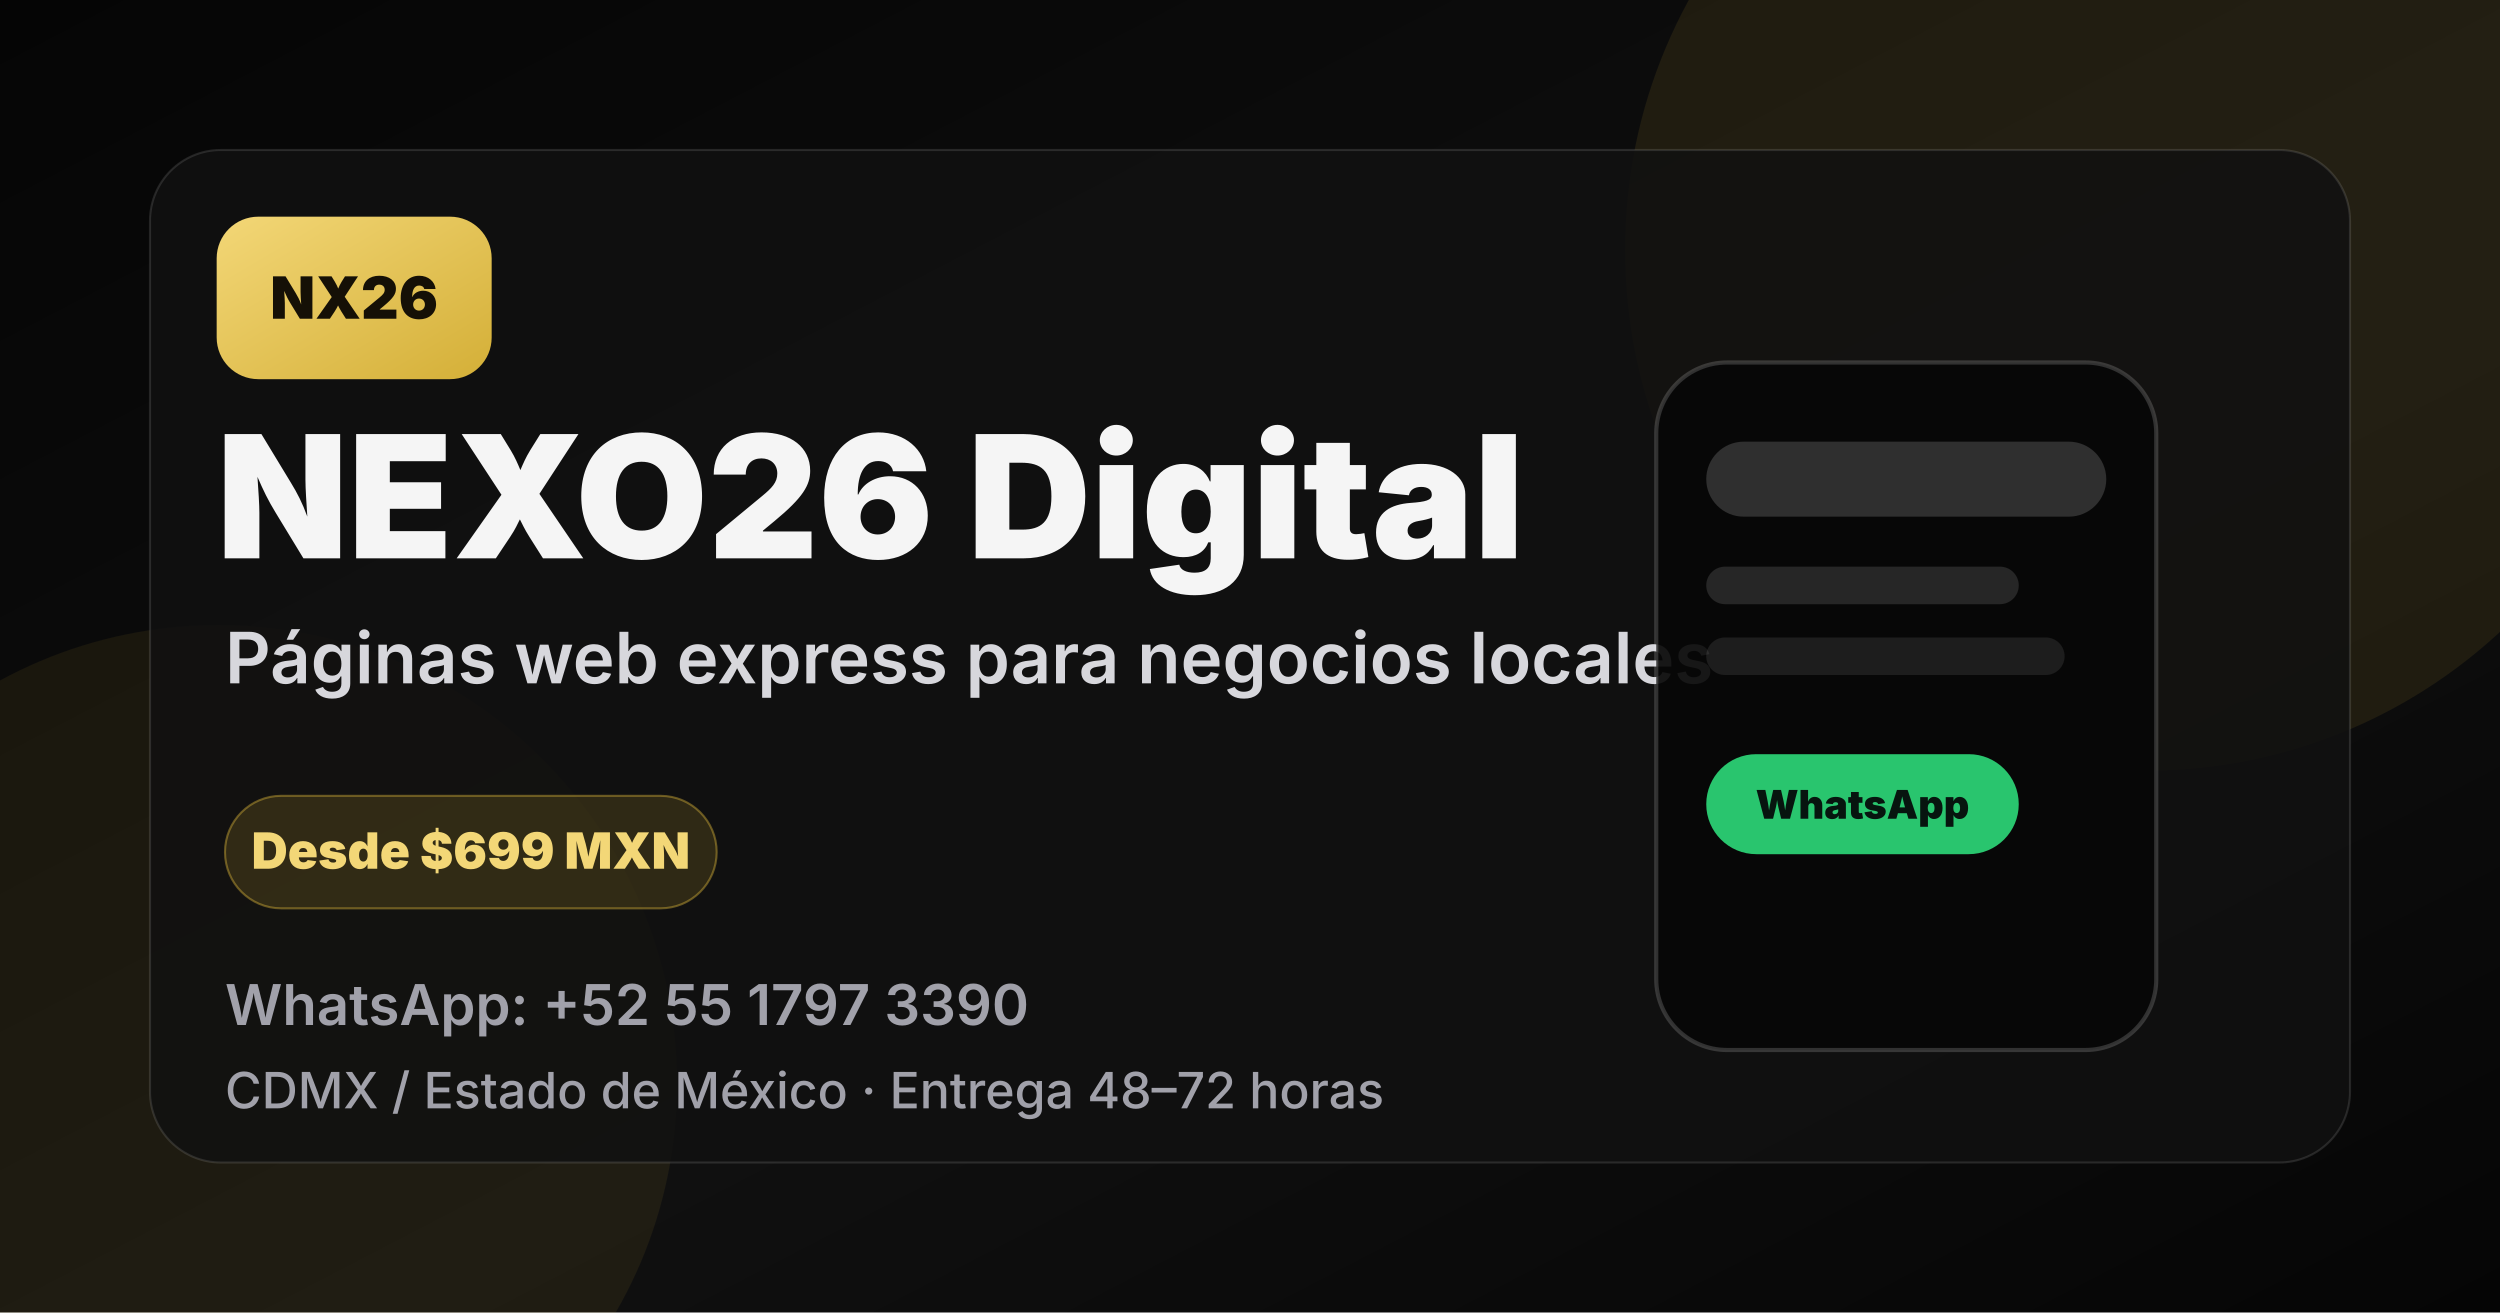
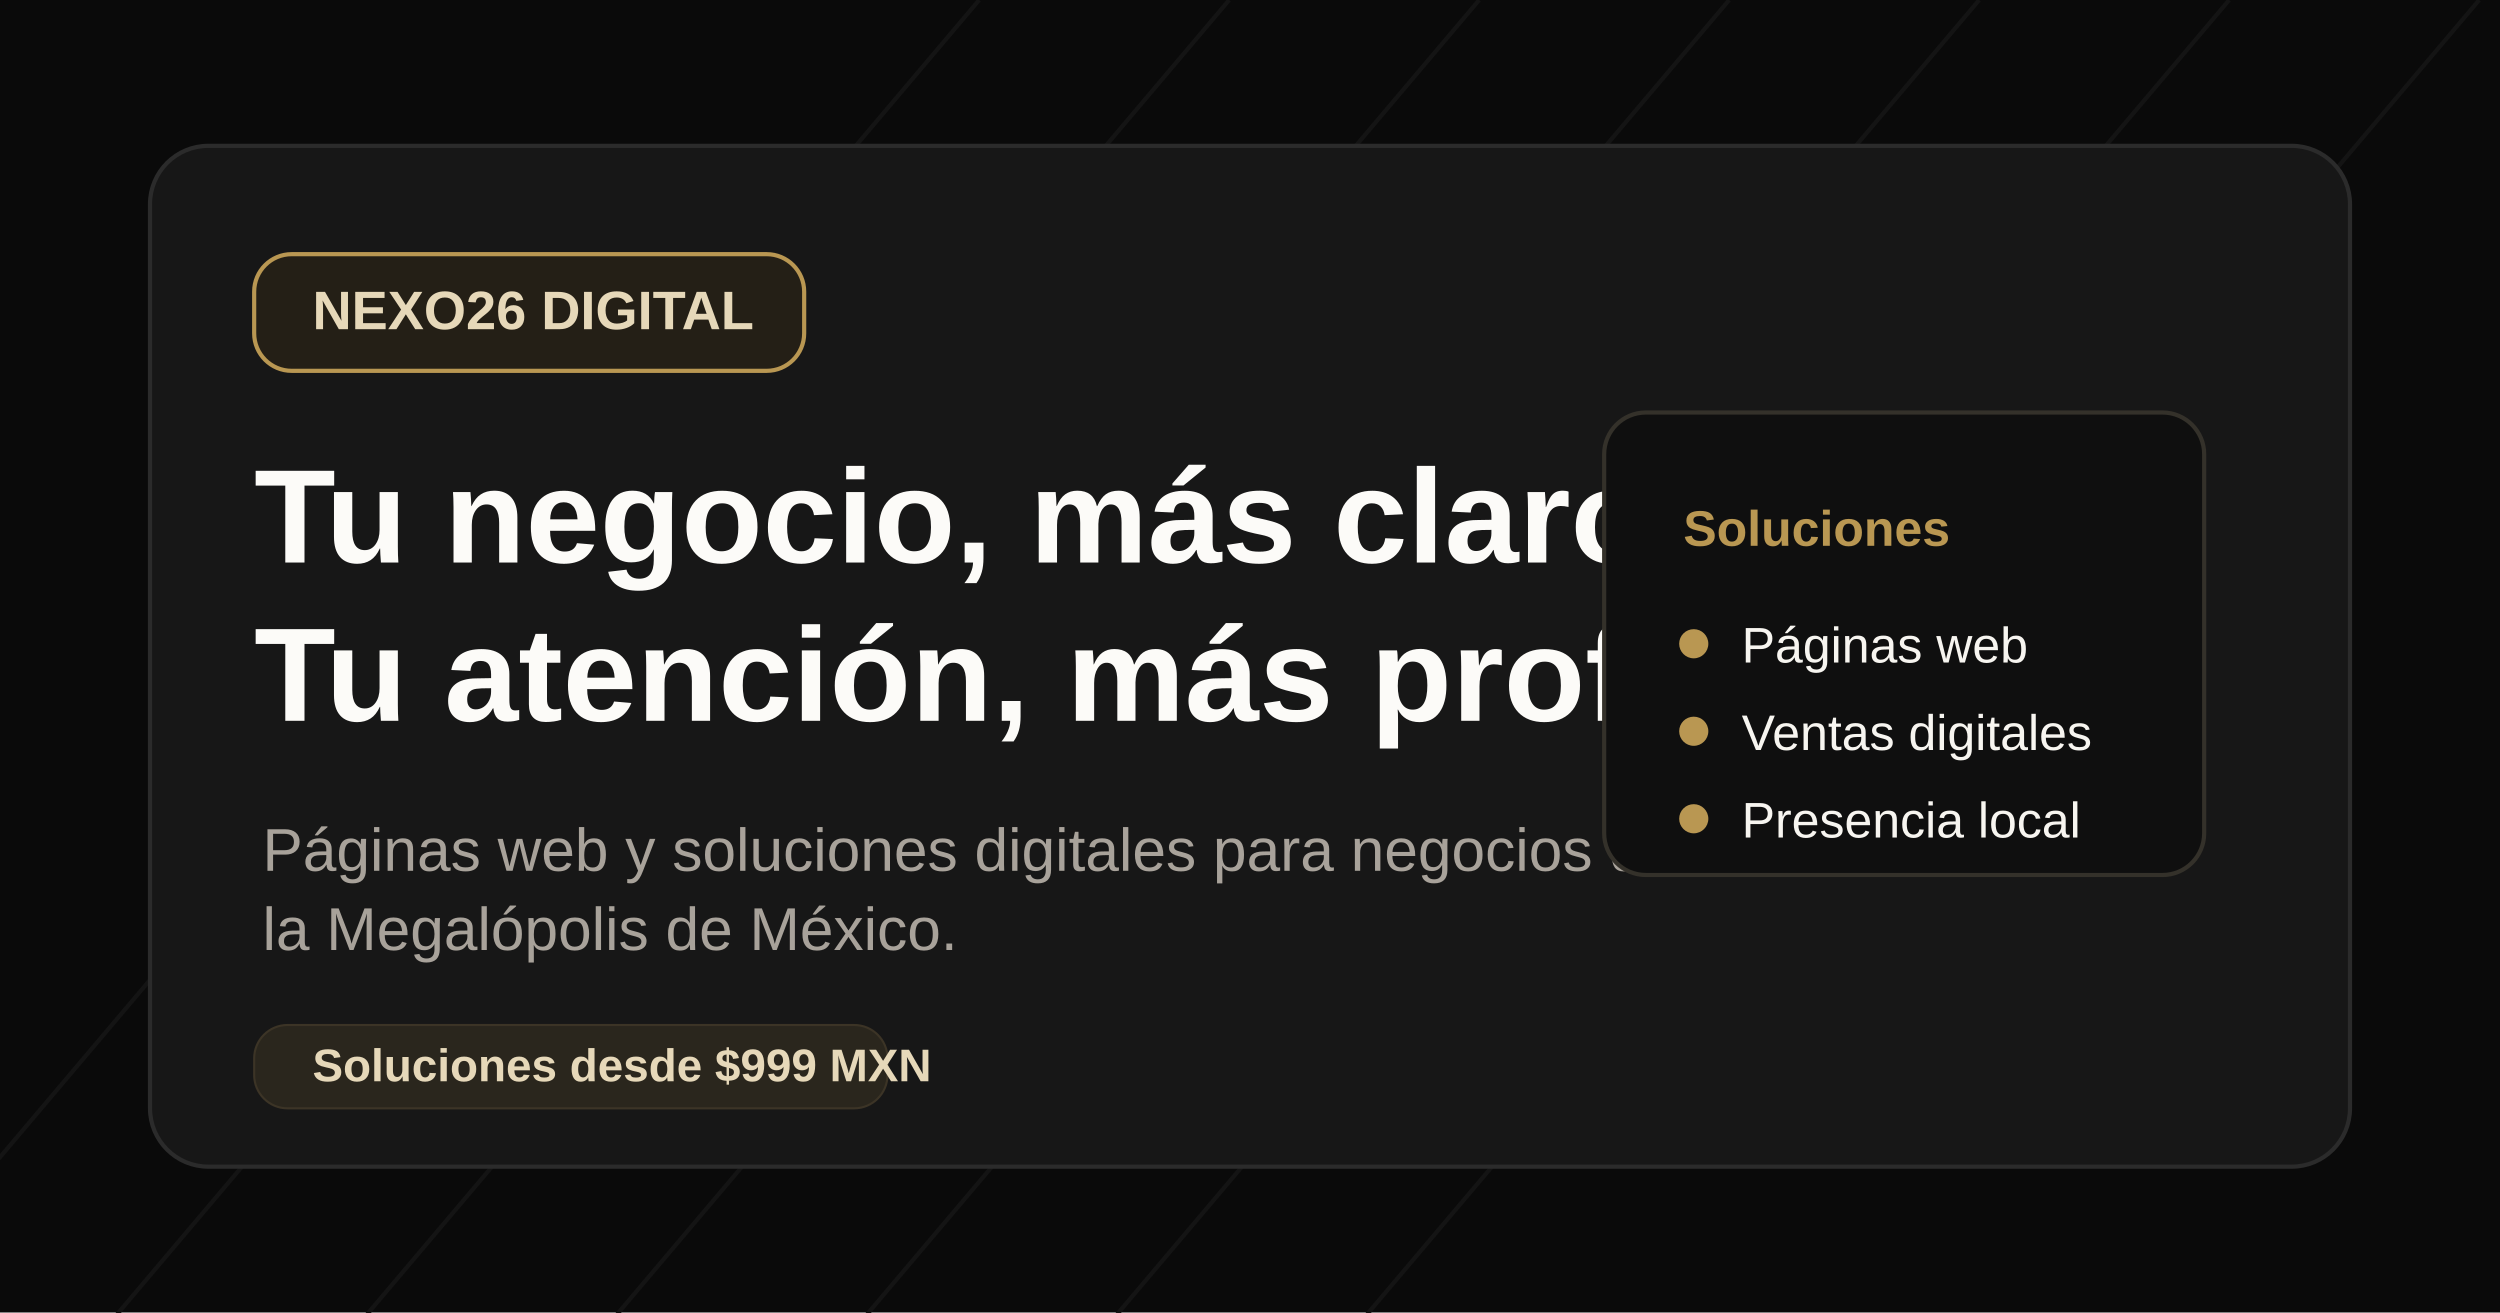
<svg xmlns="http://www.w3.org/2000/svg" width="1200" height="630" viewBox="0 0 1200 630" role="img" aria-labelledby="title desc">
-   <defs>
-     <linearGradient id="bg" x1="0" y1="0" x2="1" y2="1">
-       <stop offset="0" stop-color="#050505" />
-       <stop offset="0.58" stop-color="#101010" />
-       <stop offset="1" stop-color="#050505" />
-     </linearGradient>
-     <linearGradient id="gold" x1="0" y1="0" x2="1" y2="1">
-       <stop offset="0" stop-color="#F3D777" />
-       <stop offset="1" stop-color="#D4AF37" />
-     </linearGradient>
-   </defs>
-   <rect width="1200" height="630" fill="url(#bg)" />
-   <circle cx="1030" cy="120" r="250" fill="#D4AF37" opacity="0.10" />
-   <circle cx="105" cy="520" r="220" fill="#D4AF37" opacity="0.08" />
-   <rect x="72" y="72" width="1056" height="486" rx="34" fill="#101010" opacity="0.86" stroke="rgba(255,255,255,0.14)" />
-   <rect x="104" y="104" width="132" height="78" rx="20" fill="url(#gold)" />
-   <text x="170" y="153" text-anchor="middle" fill="#151006" font-family="Inter, Segoe UI, Arial, sans-serif" font-size="28" font-weight="900">NX26</text>
-   <text x="104" y="268" fill="#F5F5F5" font-family="Inter, Segoe UI, Arial, sans-serif" font-size="82" font-weight="900" letter-spacing="0">NEXO26 Digital</text>
-   <text x="108" y="328" fill="#D7D7DC" font-family="Inter, Segoe UI, Arial, sans-serif" font-size="34" font-weight="600">Páginas web express para negocios locales</text>
-   <rect x="108" y="382" width="236" height="54" rx="27" fill="rgba(212,175,55,0.16)" stroke="rgba(212,175,55,0.44)" />
-   <text x="226" y="417" text-anchor="middle" fill="#F3D777" font-family="Inter, Segoe UI, Arial, sans-serif" font-size="24" font-weight="900">Desde $699 MXN</text>
-   <text x="108" y="492" fill="#A1A1AA" font-family="Inter, Segoe UI, Arial, sans-serif" font-size="27" font-weight="600">WhatsApp: +52 55 1797 3390</text>
-   <text x="108" y="532" fill="#A1A1AA" font-family="Inter, Segoe UI, Arial, sans-serif" font-size="24" font-weight="500">CDMX / Estado de México · Entrega 48–72 horas</text>
-   <g opacity="0.92">
-     <rect x="795" y="174" width="240" height="330" rx="34" fill="#070707" stroke="rgba(255,255,255,0.18)" stroke-width="2" />
-     <rect x="819" y="212" width="192" height="36" rx="18" fill="rgba(245,245,245,0.18)" />
-     <rect x="819" y="272" width="150" height="18" rx="9" fill="rgba(245,245,245,0.14)" />
-     <rect x="819" y="306" width="172" height="18" rx="9" fill="rgba(245,245,245,0.10)" />
-     <rect x="819" y="362" width="150" height="48" rx="24" fill="#2BD576" />
-     <text x="894" y="393" text-anchor="middle" fill="#06160F" font-family="Inter, Segoe UI, Arial, sans-serif" font-size="19" font-weight="900">WhatsApp</text>
-   </g>
+   <rect width="1200" height="630" fill="#0A0A0A" />
+   <path d="M-80 650 470 0M40 650 590 0M160 650 710 0M280 650 830 0M400 650 950 0M520 650 1070 0M640 650 1190 0" stroke="#141414" stroke-width="2" />
+   <rect x="72" y="70" width="1056" height="490" rx="28" fill="#171717" stroke="#2B2B2B" stroke-width="2" />
+   <rect x="122" y="122" width="264" height="56" rx="18" fill="#241F16" stroke="#B99752" stroke-width="2" />
+   <text x="150" y="158" fill="#E6D8B9" font-family="Segoe UI, Arial, sans-serif" font-size="26" font-weight="800">NEXO26 DIGITAL</text>
+   <text x="122" y="270" fill="#FCFBF8" font-family="Segoe UI, Arial, sans-serif" font-size="64" font-weight="800">Tu negocio, más claro.</text>
+   <text x="122" y="346" fill="#FCFBF8" font-family="Segoe UI, Arial, sans-serif" font-size="64" font-weight="800">Tu atención, más profesional.</text>
+   <text x="126" y="418" fill="#A8A29A" font-family="Segoe UI, Arial, sans-serif" font-size="29">Páginas web y soluciones digitales para negocios de</text>
+   <text x="126" y="456" fill="#A8A29A" font-family="Segoe UI, Arial, sans-serif" font-size="29">la Megalópolis de México.</text>
+   <rect x="770" y="198" width="288" height="222" rx="20" fill="#0F0F0F" stroke="#34312A" stroke-width="2" />
+   <text x="808" y="262" fill="#B99752" font-family="Segoe UI, Arial, sans-serif" font-size="24" font-weight="800">Soluciones</text>
+   <circle cx="813" cy="309" r="7" fill="#B99752" />
+   <text x="836" y="318" fill="#F7F5F0" font-family="Segoe UI, Arial, sans-serif" font-size="24">Páginas web</text>
+   <circle cx="813" cy="351" r="7" fill="#B99752" />
+   <text x="836" y="360" fill="#F7F5F0" font-family="Segoe UI, Arial, sans-serif" font-size="24">Ventas digitales</text>
+   <circle cx="813" cy="393" r="7" fill="#B99752" />
+   <text x="836" y="402" fill="#F7F5F0" font-family="Segoe UI, Arial, sans-serif" font-size="24">Presencia local</text>
+   <rect x="122" y="492" width="304" height="40" rx="16" fill="#2A261D" stroke="#3C3426" />
+   <text x="150" y="519" fill="#E6D8B9" font-family="Segoe UI, Arial, sans-serif" font-size="22" font-weight="800">Soluciones desde $999 MXN</text>
</svg>
